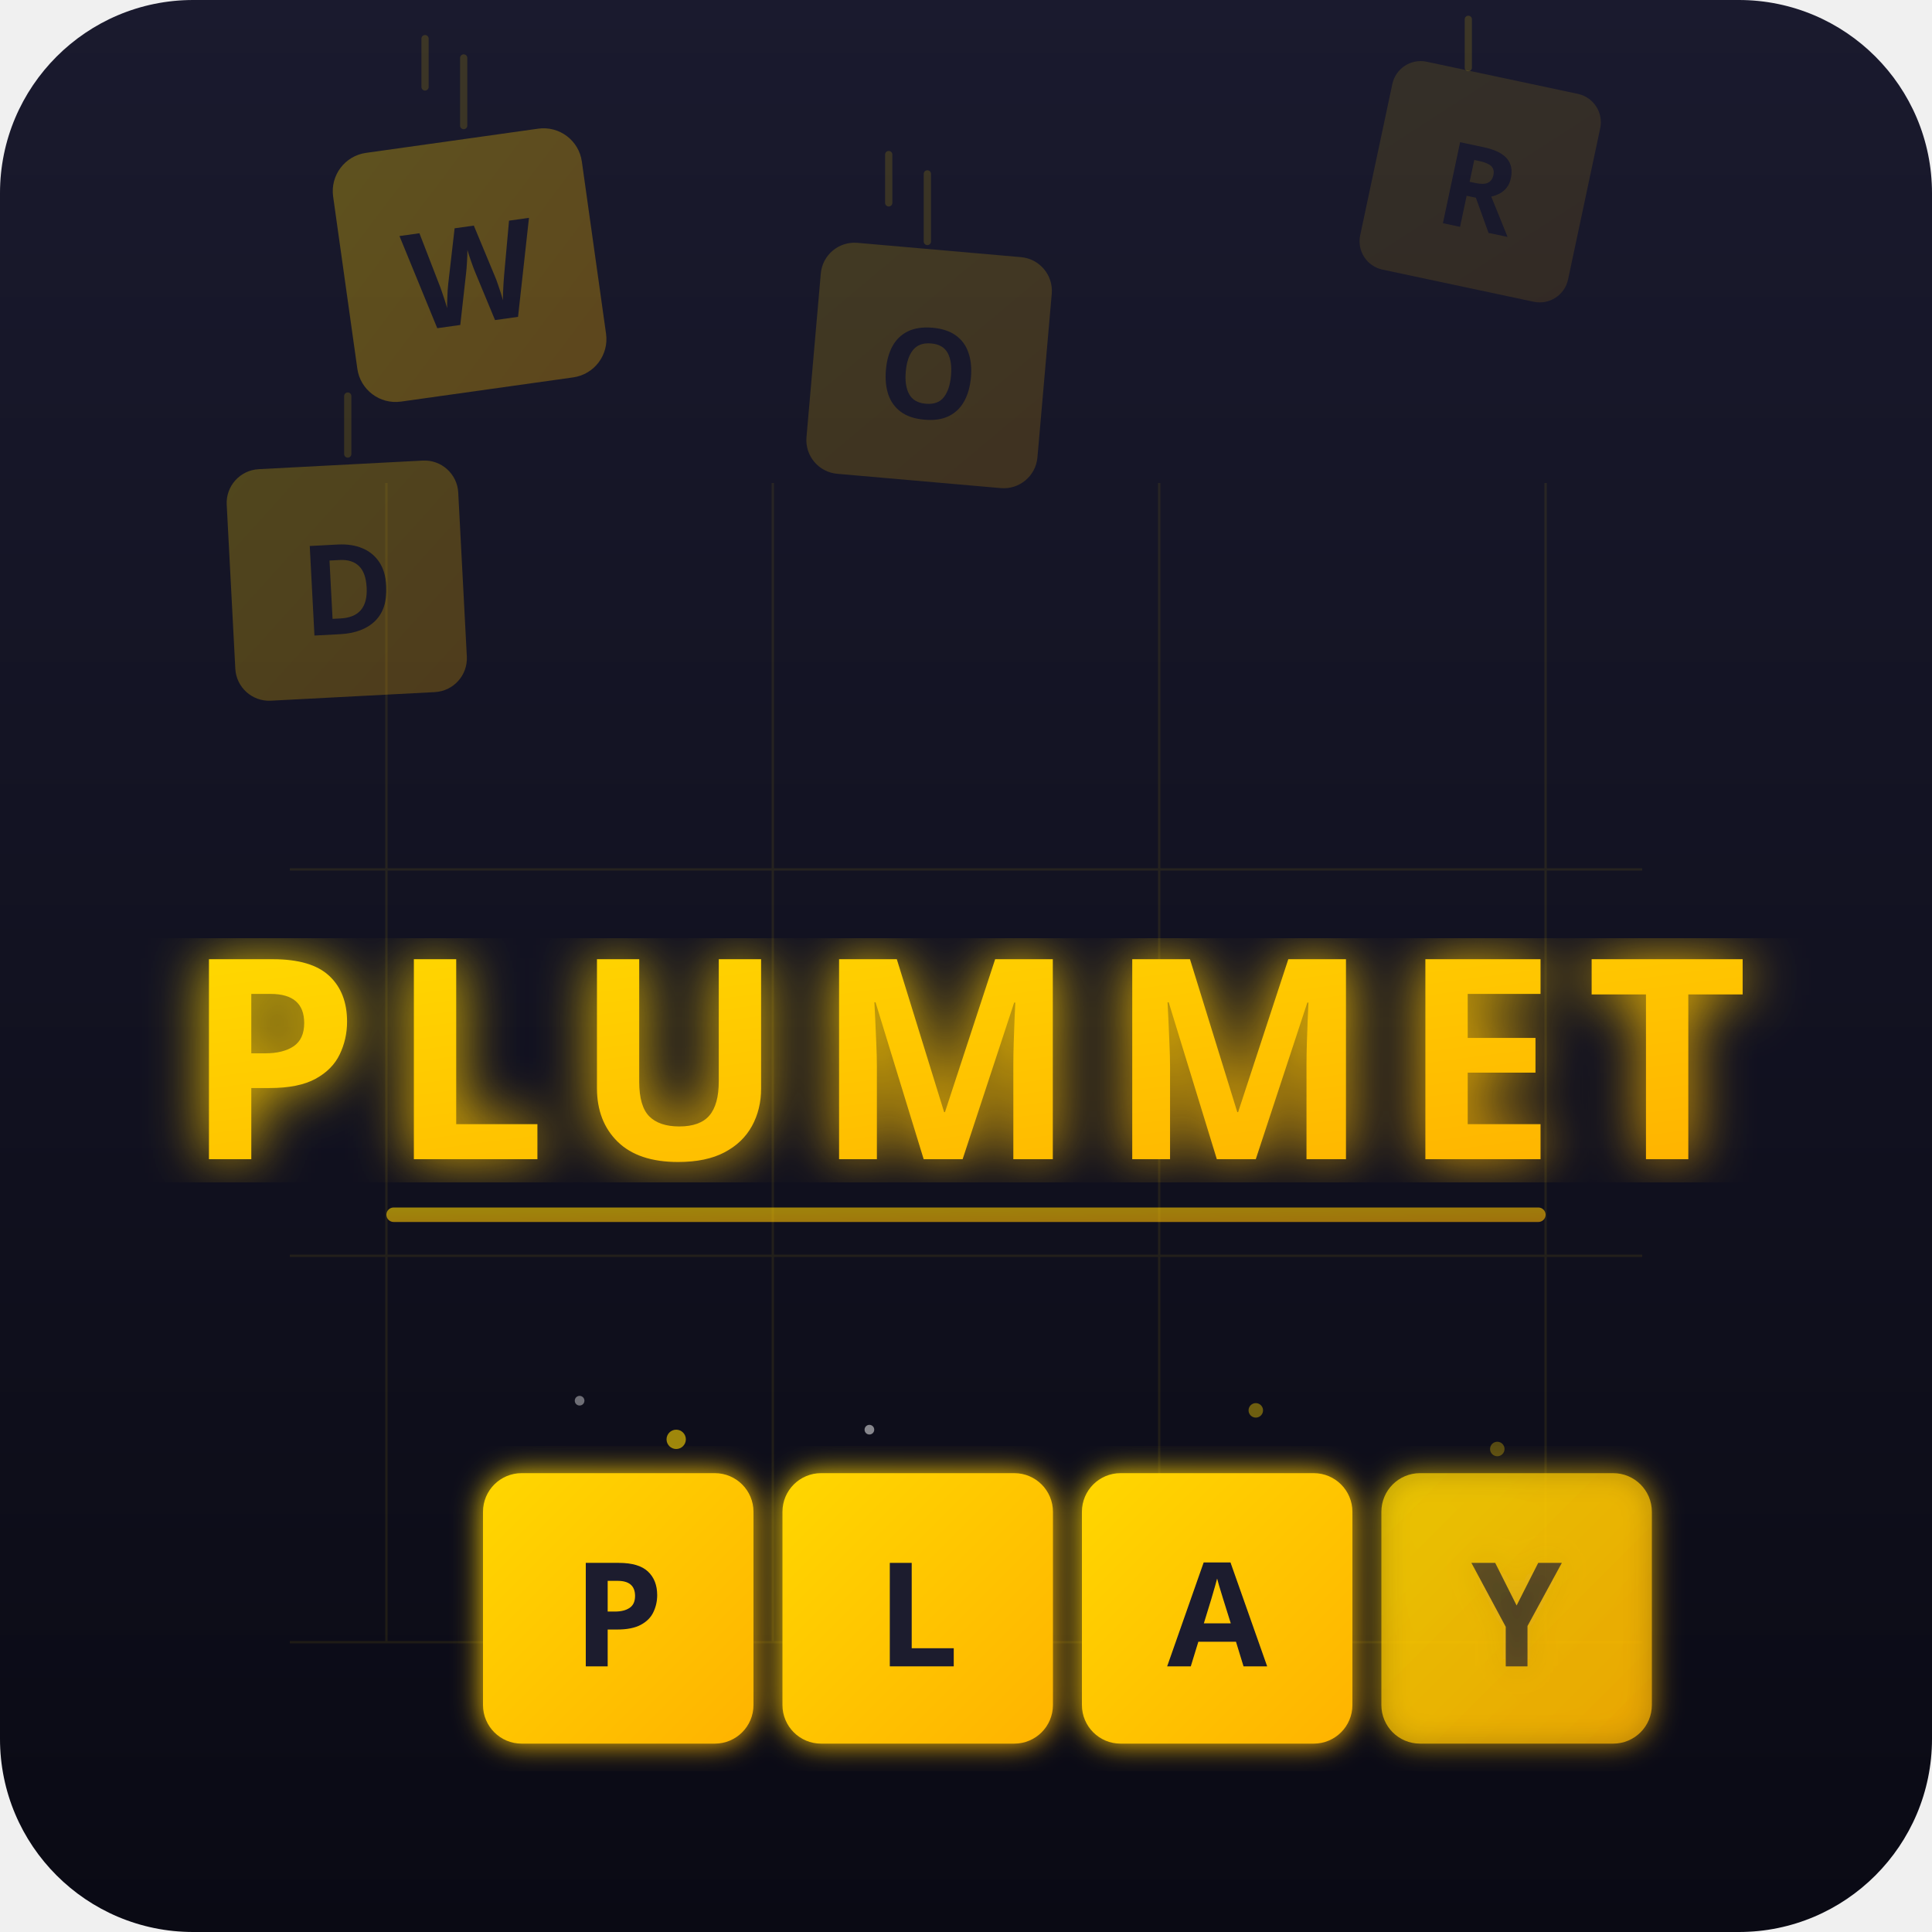
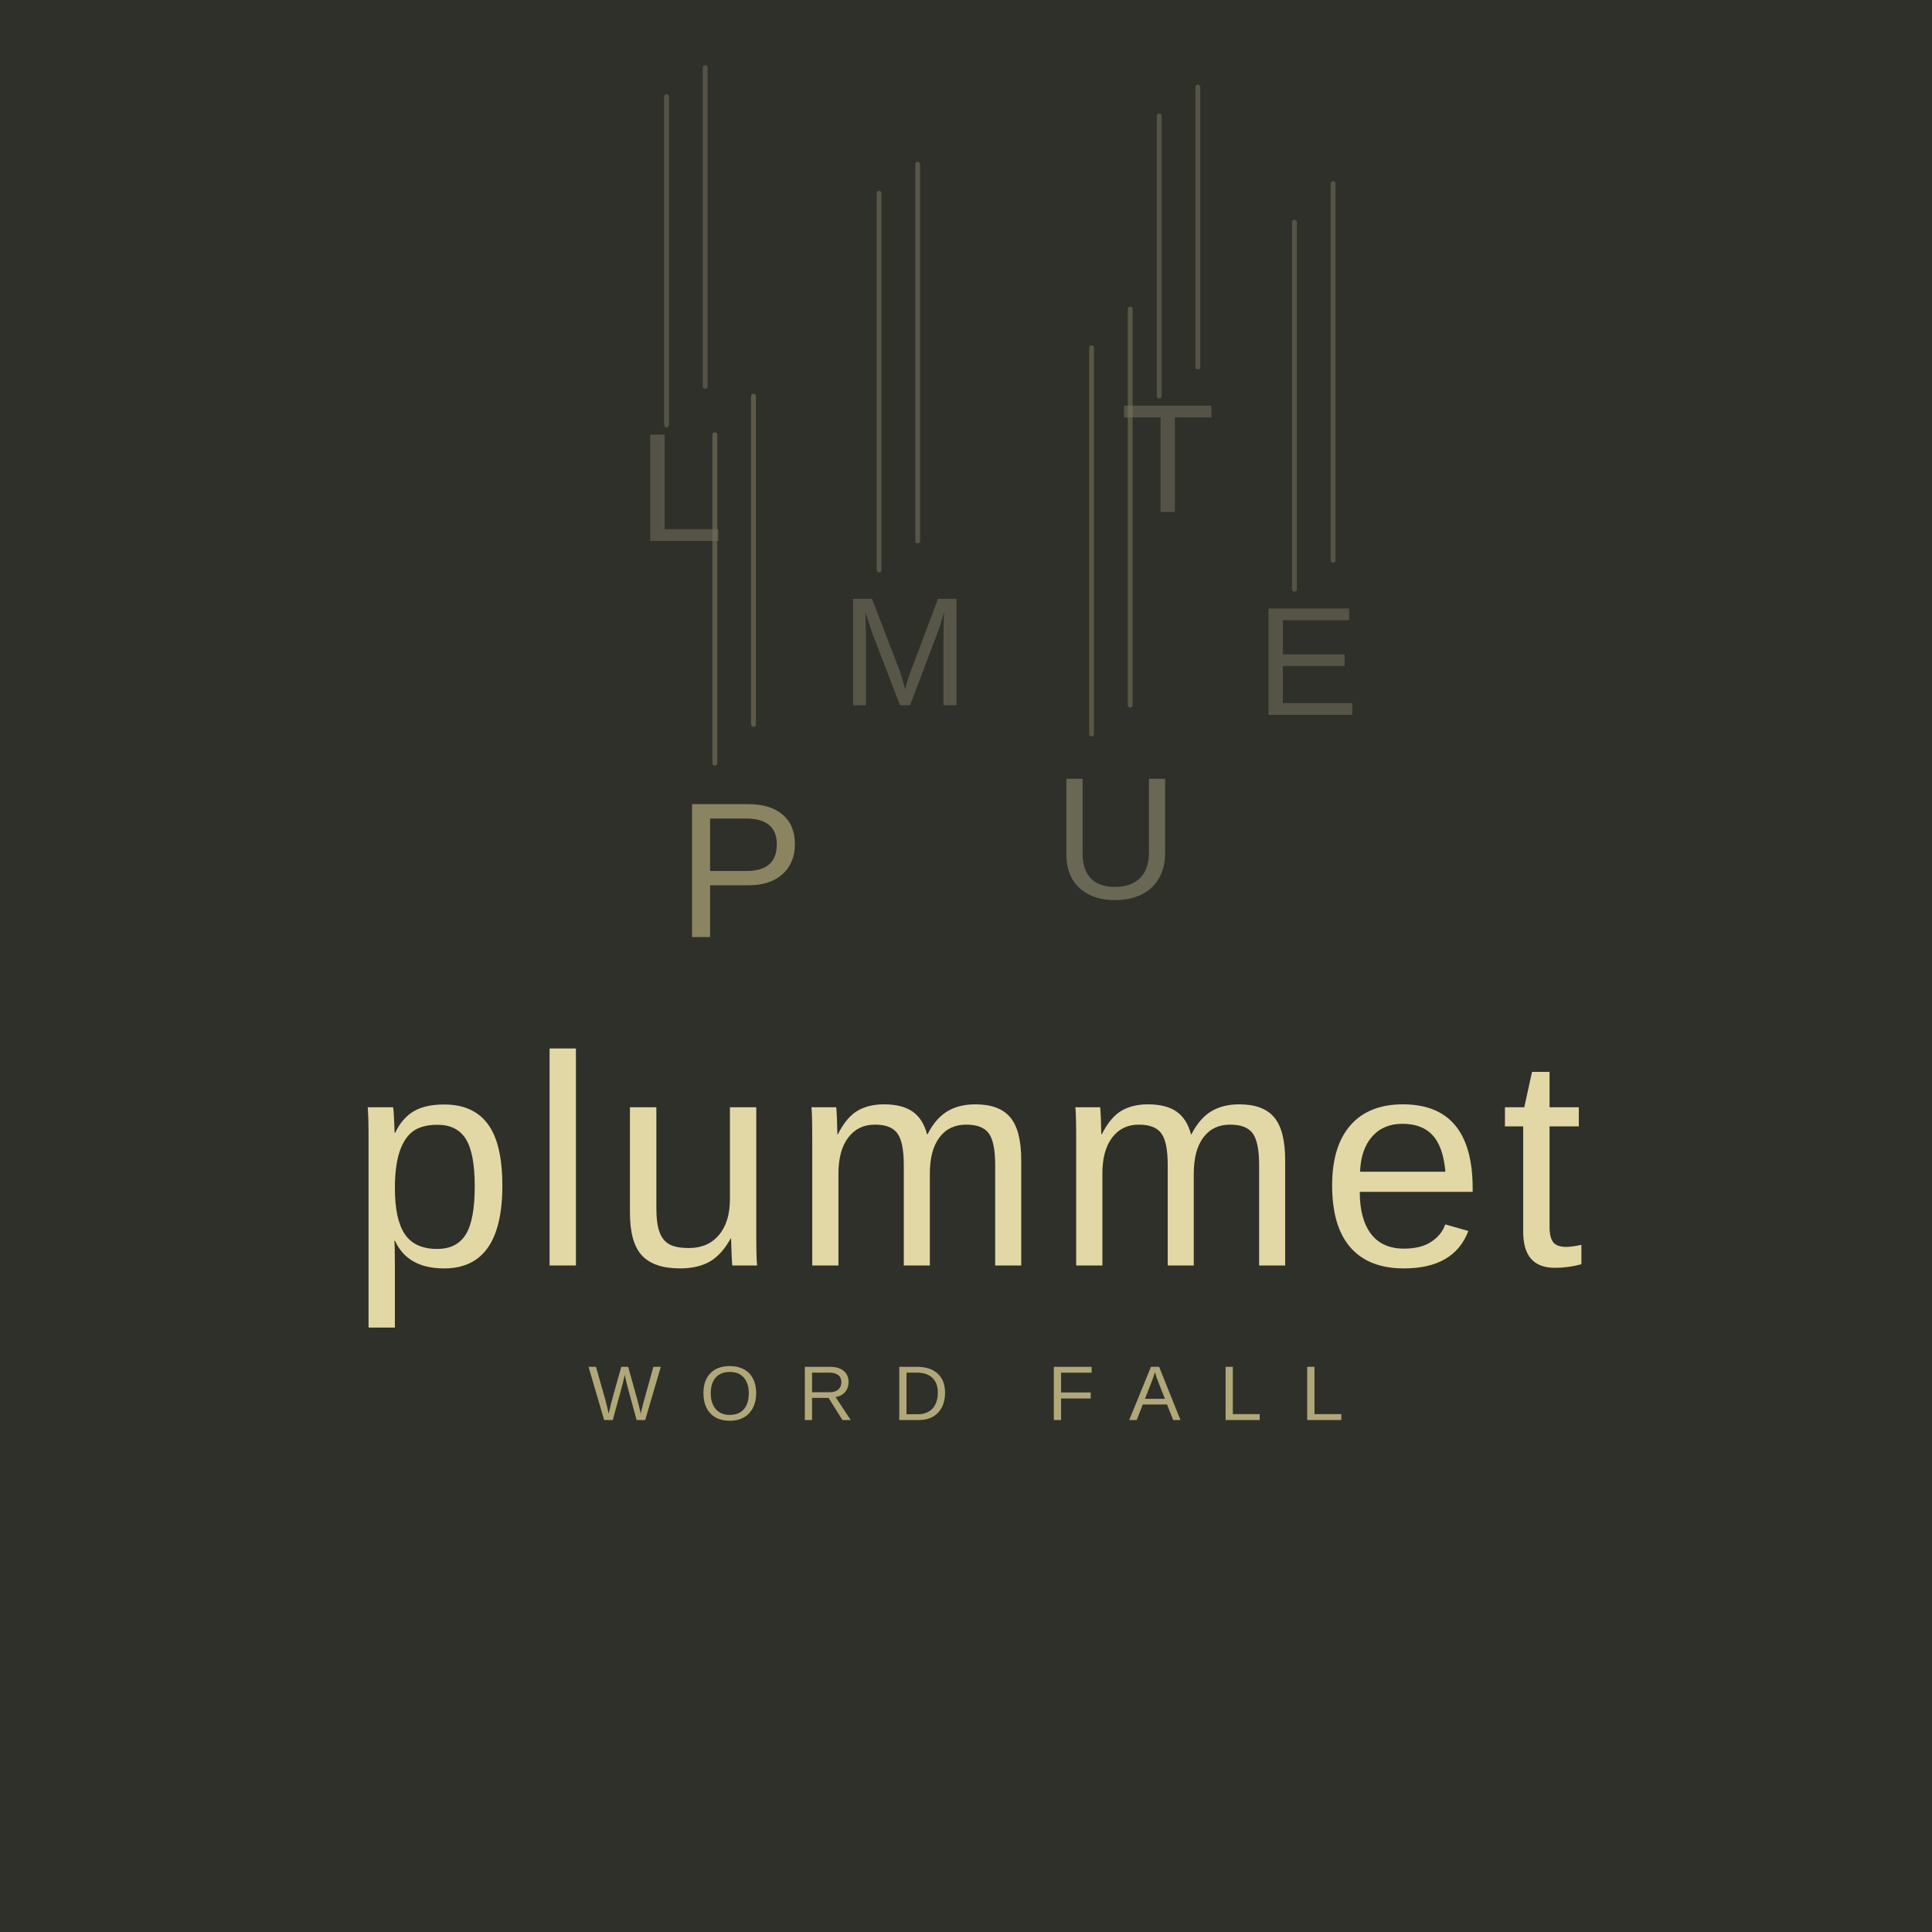
<svg xmlns="http://www.w3.org/2000/svg" viewBox="0 0 400 400" width="400" height="400">
-   <defs>
-     <linearGradient id="gold" x1="0%" y1="0%" x2="100%" y2="100%">
-       <stop offset="0%" stop-color="#ffd700" />
-       <stop offset="100%" stop-color="#ffb300" />
-     </linearGradient>
-     <linearGradient id="darkGold" x1="0%" y1="0%" x2="100%" y2="100%">
-       <stop offset="0%" stop-color="#b8860b" />
-       <stop offset="100%" stop-color="#8b6914" />
-     </linearGradient>
-     <linearGradient id="bgGrad" x1="0%" y1="0%" x2="0%" y2="100%">
-       <stop offset="0%" stop-color="#1a1a2e" />
-       <stop offset="100%" stop-color="#0a0a14" />
-     </linearGradient>
-     <filter id="glow">
-       <feGaussianBlur stdDeviation="3" result="blur" />
-       <feMerge>
-         <feMergeNode in="blur" />
-         <feMergeNode in="SourceGraphic" />
-       </feMerge>
-     </filter>
-     <filter id="softGlow">
-       <feGaussianBlur stdDeviation="6" result="blur" />
-       <feMerge>
-         <feMergeNode in="blur" />
-         <feMergeNode in="SourceGraphic" />
-       </feMerge>
-     </filter>
-   </defs>
-   <rect width="400" height="400" rx="40" fill="url(#bgGrad)" />
-   <g opacity="0.08" stroke="#ffd700" stroke-width="0.5">
-     <line x1="80" y1="100" x2="80" y2="340" />
-     <line x1="160" y1="100" x2="160" y2="340" />
-     <line x1="240" y1="100" x2="240" y2="340" />
-     <line x1="320" y1="100" x2="320" y2="340" />
-     <line x1="60" y1="180" x2="340" y2="180" />
-     <line x1="60" y1="260" x2="340" y2="260" />
-     <line x1="60" y1="340" x2="340" y2="340" />
+   <rect width="400" height="400" fill="#2f3029" />
+   <g opacity="0.35">
+     <line x1="138" y1="20" x2="138" y2="88" stroke="#9a9680" stroke-width="1" stroke-linecap="round" />
+     <line x1="146" y1="14" x2="146" y2="80" stroke="#9a9680" stroke-width="1" stroke-linecap="round" />
+     <text x="132" y="112" font-family="'Helvetica Neue', 'Segoe UI', Arial, sans-serif" font-size="32" font-weight="300" fill="#9a9680">L</text>
  </g>
-   <g transform="translate(72, 28) rotate(-8, 32, 32)" opacity="0.5">
-     <rect width="52" height="52" rx="8" fill="url(#gold)" opacity="0.6" />
-     <text x="26" y="38" text-anchor="middle" font-family="Arial Black, sans-serif" font-size="28" font-weight="900" fill="#1a1a2e">W</text>
+   <g opacity="0.35">
+     <line x1="240" y1="24" x2="240" y2="82" stroke="#9a9680" stroke-width="1" stroke-linecap="round" />
+     <line x1="248" y1="18" x2="248" y2="76" stroke="#9a9680" stroke-width="1" stroke-linecap="round" />
+     <text x="232" y="106" font-family="'Helvetica Neue', 'Segoe UI', Arial, sans-serif" font-size="32" font-weight="300" fill="#9a9680">T</text>
  </g>
-   <g transform="translate(168, 52) rotate(5, 28, 28)" opacity="0.35">
-     <rect width="48" height="48" rx="7" fill="url(#gold)" opacity="0.5" />
-     <text x="24" y="35" text-anchor="middle" font-family="Arial Black, sans-serif" font-size="26" font-weight="900" fill="#1a1a2e">O</text>
+   <g opacity="0.45">
+     <line x1="182" y1="40" x2="182" y2="118" stroke="#8a866e" stroke-width="1" stroke-linecap="round" />
+     <line x1="190" y1="34" x2="190" y2="112" stroke="#8a866e" stroke-width="1" stroke-linecap="round" />
+     <text x="174" y="146" font-family="'Helvetica Neue', 'Segoe UI', Arial, sans-serif" font-size="32" font-weight="300" fill="#8a866e">M</text>
  </g>
-   <g transform="translate(284, 16) rotate(12, 24, 24)" opacity="0.3">
-     <rect width="44" height="44" rx="6" fill="url(#gold)" opacity="0.4" />
-     <text x="22" y="32" text-anchor="middle" font-family="Arial Black, sans-serif" font-size="24" font-weight="900" fill="#1a1a2e">R</text>
+   <g opacity="0.42">
+     <line x1="268" y1="46" x2="268" y2="122" stroke="#8a866e" stroke-width="1" stroke-linecap="round" />
+     <line x1="276" y1="38" x2="276" y2="116" stroke="#8a866e" stroke-width="1" stroke-linecap="round" />
+     <text x="260" y="148" font-family="'Helvetica Neue', 'Segoe UI', Arial, sans-serif" font-size="32" font-weight="300" fill="#8a866e">E</text>
  </g>
-   <g transform="translate(48, 96) rotate(-3, 28, 28)" opacity="0.45">
-     <rect width="48" height="48" rx="7" fill="url(#gold)" opacity="0.55" />
-     <text x="24" y="35" text-anchor="middle" font-family="Arial Black, sans-serif" font-size="26" font-weight="900" fill="#1a1a2e">D</text>
+   <g opacity="0.7">
+     <line x1="148" y1="90" x2="148" y2="158" stroke="#706c58" stroke-width="1" stroke-linecap="round" />
+     <line x1="156" y1="82" x2="156" y2="150" stroke="#706c58" stroke-width="1" stroke-linecap="round" />
+     <text x="140" y="194" font-family="'Helvetica Neue', 'Segoe UI', Arial, sans-serif" font-size="40" font-weight="400" fill="#b0a878">P</text>
  </g>
-   <g opacity="0.15" stroke="#ffd700" stroke-width="1.5" stroke-linecap="round">
-     <line x1="96" y1="12" x2="96" y2="26" />
-     <line x1="88" y1="8" x2="88" y2="18" />
-     <line x1="192" y1="36" x2="192" y2="50" />
-     <line x1="184" y1="32" x2="184" y2="42" />
-     <line x1="304" y1="4" x2="304" y2="14" />
-     <line x1="72" y1="82" x2="72" y2="94" />
+   <g opacity="0.55">
+     <line x1="226" y1="72" x2="226" y2="152" stroke="#7a765e" stroke-width="1" stroke-linecap="round" />
+     <line x1="234" y1="64" x2="234" y2="146" stroke="#7a765e" stroke-width="1" stroke-linecap="round" />
+     <text x="218" y="186" font-family="'Helvetica Neue', 'Segoe UI', Arial, sans-serif" font-size="36" font-weight="300" fill="#9a9478">U</text>
  </g>
-   <g filter="url(#softGlow)">
-     <text x="200" y="240" text-anchor="middle" font-family="Arial Black, Impact, sans-serif" font-size="58" font-weight="900" fill="url(#gold)" letter-spacing="6">PLUMMET</text>
-   </g>
-   <rect x="80" y="250" width="240" height="3" rx="1.5" fill="url(#gold)" opacity="0.6" />
-   <g filter="url(#glow)">
-     <g transform="translate(100, 305)">
-       <rect width="56" height="56" rx="8" fill="url(#gold)" />
-       <text x="28" y="40" text-anchor="middle" font-family="Arial Black, sans-serif" font-size="30" font-weight="900" fill="#1a1a2e">P</text>
-     </g>
-     <g transform="translate(162, 305)">
-       <rect width="56" height="56" rx="8" fill="url(#gold)" />
-       <text x="28" y="40" text-anchor="middle" font-family="Arial Black, sans-serif" font-size="30" font-weight="900" fill="#1a1a2e">L</text>
-     </g>
-     <g transform="translate(224, 305)">
-       <rect width="56" height="56" rx="8" fill="url(#gold)" />
-       <text x="28" y="40" text-anchor="middle" font-family="Arial Black, sans-serif" font-size="30" font-weight="900" fill="#1a1a2e">A</text>
-     </g>
-     <g transform="translate(286, 305)">
-       <rect width="56" height="56" rx="8" fill="url(#gold)" opacity="0.7" />
-       <text x="28" y="40" text-anchor="middle" font-family="Arial Black, sans-serif" font-size="30" font-weight="900" fill="#1a1a2e" opacity="0.7">Y</text>
-     </g>
-   </g>
-   <circle cx="140" cy="298" r="2" fill="#ffd700" opacity="0.6" />
-   <circle cx="260" cy="292" r="1.5" fill="#ffd700" opacity="0.4" />
-   <circle cx="180" cy="296" r="1" fill="#fff" opacity="0.5" />
-   <circle cx="310" cy="300" r="1.5" fill="#ffd700" opacity="0.3" />
-   <circle cx="120" cy="290" r="1" fill="#fff" opacity="0.4" />
+   <text x="200" y="262" text-anchor="middle" font-family="'Helvetica Neue', 'Segoe UI Light', 'Arial', sans-serif" font-size="62" font-weight="300" fill="#e2d8a6" letter-spacing="3">plummet</text>
+   <text x="200" y="294" text-anchor="middle" font-family="'Helvetica Neue', 'Segoe UI', 'Arial', sans-serif" font-size="16" font-weight="300" fill="#b0a878" letter-spacing="8">WORD FALL</text>
</svg>
